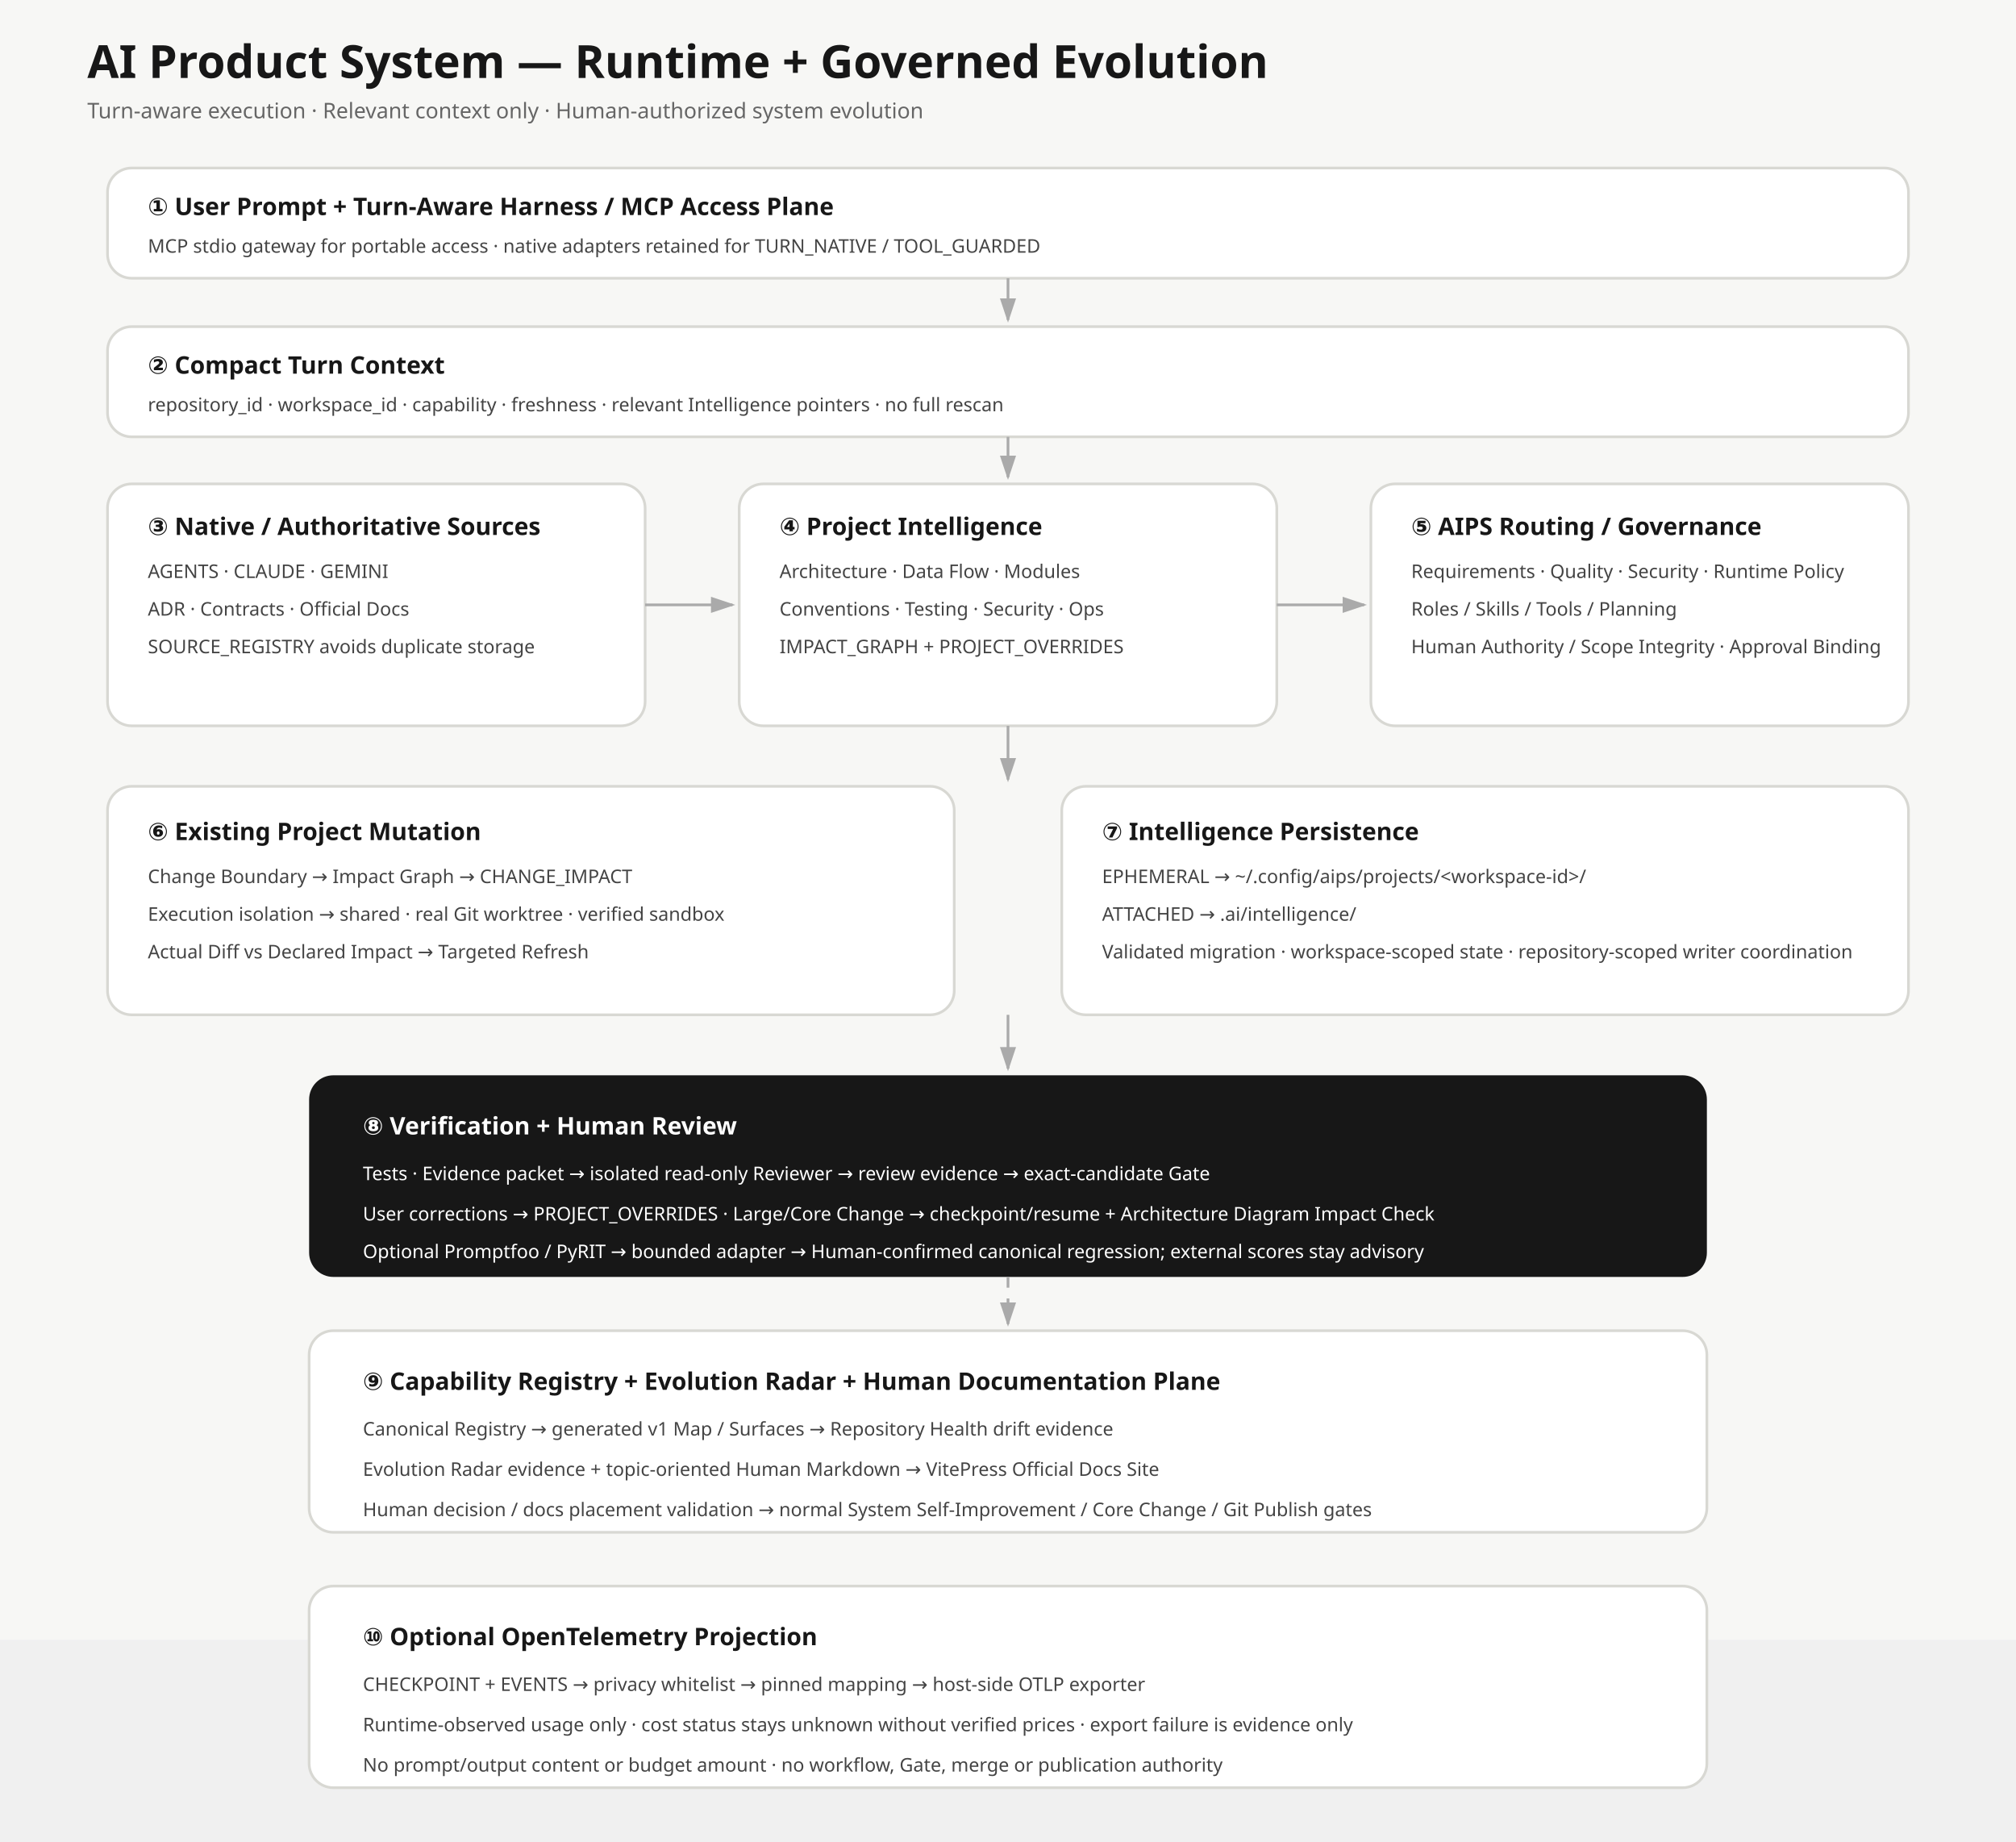
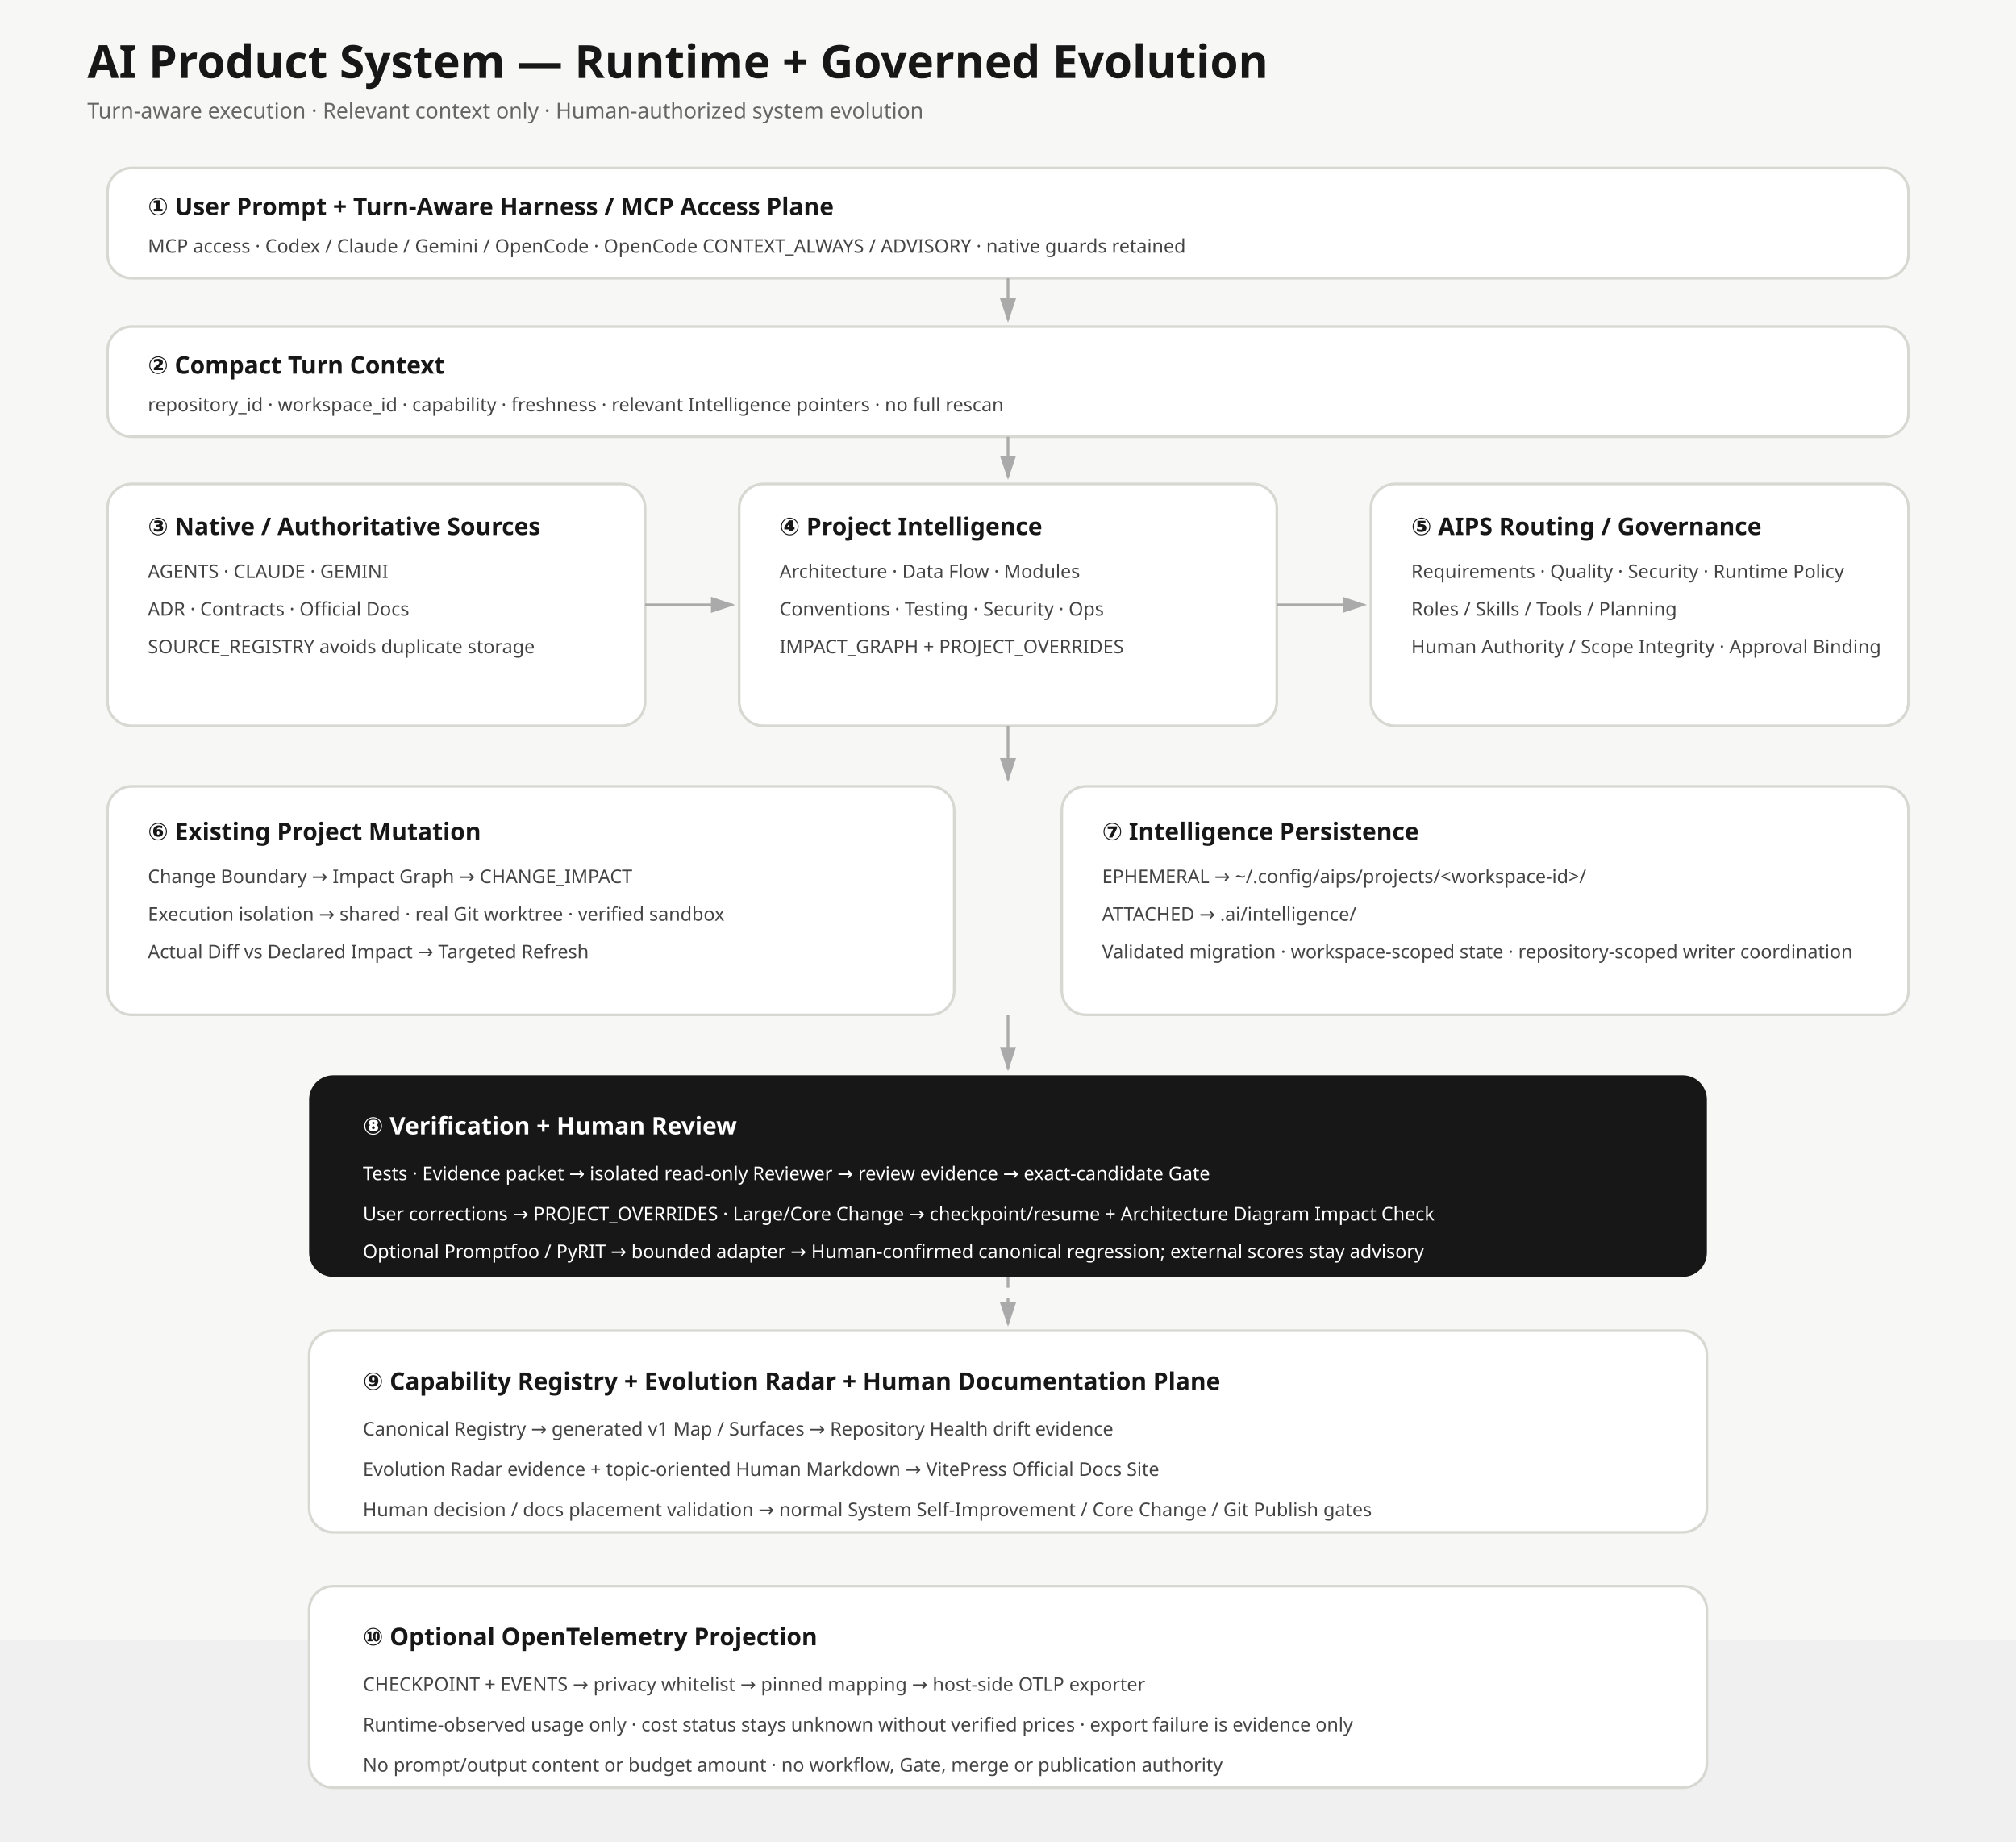
<svg xmlns="http://www.w3.org/2000/svg" width="1500" height="1370" viewBox="0 0 1500 1370">
  <rect width="1500" height="1220" fill="#f7f7f5" />
  <style>.title{font:700 34px system-ui,sans-serif;fill:#171717}.sub{font:400 16px system-ui,sans-serif;fill:#666}.h{font:700 18px system-ui,sans-serif;fill:#171717}.t{font:400 14px system-ui,sans-serif;fill:#444}.box{fill:#fff;stroke:#d8d8d3;stroke-width:2}.dark{fill:#171717}.white{fill:#fff}.line{stroke:#aaa;stroke-width:2;fill:none;marker-end:url(#a)}.dash{stroke:#aaa;stroke-width:2;stroke-dasharray:8 8;fill:none;marker-end:url(#a)}</style>
  <defs>
    <marker id="a" markerWidth="10" markerHeight="10" refX="8" refY="3" orient="auto">
      <path d="M0,0 L0,6 L9,3 z" fill="#aaa" />
    </marker>
  </defs>
  <text x="65" y="58" class="title">AI Product System — Runtime + Governed Evolution</text>
  <text x="65" y="88" class="sub">Turn-aware execution · Relevant context only · Human-authorized system evolution</text>
  <rect x="80" y="125" width="1340" height="82" rx="18" class="box" />
  <text x="110" y="160" class="h">① User Prompt + Turn-Aware Harness / MCP Access Plane</text>
-   <text x="110" y="188" class="t">MCP stdio gateway for portable access · native adapters retained for TURN_NATIVE / TOOL_GUARDED</text>
+   <text x="110" y="188" class="t">MCP access · Codex / Claude / Gemini / OpenCode · OpenCode CONTEXT_ALWAYS / ADVISORY · native guards retained</text>
  <path d="M750 207 L750 238" class="line" />
  <rect x="80" y="243" width="1340" height="82" rx="18" class="box" />
  <text x="110" y="278" class="h">② Compact Turn Context</text>
  <text x="110" y="306" class="t">repository_id · workspace_id · capability · freshness · relevant Intelligence pointers · no full rescan</text>
  <path d="M750 325 L750 355" class="line" />
  <rect x="80" y="360" width="400" height="180" rx="18" class="box" />
  <text x="110" y="398" class="h">③ Native / Authoritative Sources</text>
  <text x="110" y="430" class="t">AGENTS · CLAUDE · GEMINI</text>
  <text x="110" y="458" class="t">ADR · Contracts · Official Docs</text>
  <text x="110" y="486" class="t">SOURCE_REGISTRY avoids duplicate storage</text>
  <rect x="550" y="360" width="400" height="180" rx="18" class="box" />
  <text x="580" y="398" class="h">④ Project Intelligence</text>
  <text x="580" y="430" class="t">Architecture · Data Flow · Modules</text>
  <text x="580" y="458" class="t">Conventions · Testing · Security · Ops</text>
  <text x="580" y="486" class="t">IMPACT_GRAPH + PROJECT_OVERRIDES</text>
  <rect x="1020" y="360" width="400" height="180" rx="18" class="box" />
  <text x="1050" y="398" class="h">⑤ AIPS Routing / Governance</text>
  <text x="1050" y="430" class="t">Requirements · Quality · Security · Runtime Policy</text>
  <text x="1050" y="458" class="t">Roles / Skills / Tools / Planning</text>
  <text x="1050" y="486" class="t">Human Authority / Scope Integrity · Approval Binding</text>
  <path d="M480 450 L545 450" class="line" />
  <path d="M950 450 L1015 450" class="line" />
  <path d="M750 540 L750 580" class="line" />
  <rect x="80" y="585" width="630" height="170" rx="18" class="box" />
  <text x="110" y="625" class="h">⑥ Existing Project Mutation</text>
  <text x="110" y="657" class="t">Change Boundary → Impact Graph → CHANGE_IMPACT</text>
  <text x="110" y="685" class="t">Execution isolation → shared · real Git worktree · verified sandbox</text>
  <text x="110" y="713" class="t">Actual Diff vs Declared Impact → Targeted Refresh</text>
  <rect x="790" y="585" width="630" height="170" rx="18" class="box" />
  <text x="820" y="625" class="h">⑦ Intelligence Persistence</text>
  <text x="820" y="657" class="t">EPHEMERAL → ~/.config/aips/projects/&lt;workspace-id&gt;/</text>
  <text x="820" y="685" class="t">ATTACHED → .ai/intelligence/</text>
  <text x="820" y="713" class="t">Validated migration · workspace-scoped state · repository-scoped writer coordination</text>
  <path d="M750 755 L750 795" class="line" />
  <rect x="230" y="800" width="1040" height="150" rx="18" class="dark" />
  <text x="270" y="844" class="h white">⑧ Verification + Human Review</text>
  <text x="270" y="878" class="t white">Tests · Evidence packet → isolated read-only Reviewer → review evidence → exact-candidate Gate</text>
  <text x="270" y="908" class="t white">User corrections → PROJECT_OVERRIDES · Large/Core Change → checkpoint/resume + Architecture Diagram Impact Check</text>
  <text x="270" y="936" class="t white">Optional Promptfoo / PyRIT → bounded adapter → Human-confirmed canonical regression; external scores stay advisory</text>
  <path d="M750 950 L750 985" class="dash" />
  <rect x="230" y="990" width="1040" height="150" rx="18" class="box" />
  <text x="270" y="1034" class="h">⑨ Capability Registry + Evolution Radar + Human Documentation Plane</text>
  <text x="270" y="1068" class="t">Canonical Registry → generated v1 Map / Surfaces → Repository Health drift evidence</text>
  <text x="270" y="1098" class="t">Evolution Radar evidence + topic-oriented Human Markdown → VitePress Official Docs Site</text>
  <text x="270" y="1128" class="t">Human decision / docs placement validation → normal System Self-Improvement / Core Change / Git Publish gates</text>
  <rect x="230" y="1180" width="1040" height="150" rx="18" class="box" />
  <text x="270" y="1224" class="h">⑩ Optional OpenTelemetry Projection</text>
  <text x="270" y="1258" class="t">CHECKPOINT + EVENTS → privacy whitelist → pinned mapping → host-side OTLP exporter</text>
  <text x="270" y="1288" class="t">Runtime-observed usage only · cost status stays unknown without verified prices · export failure is evidence only</text>
  <text x="270" y="1318" class="t">No prompt/output content or budget amount · no workflow, Gate, merge or publication authority</text>
</svg>
